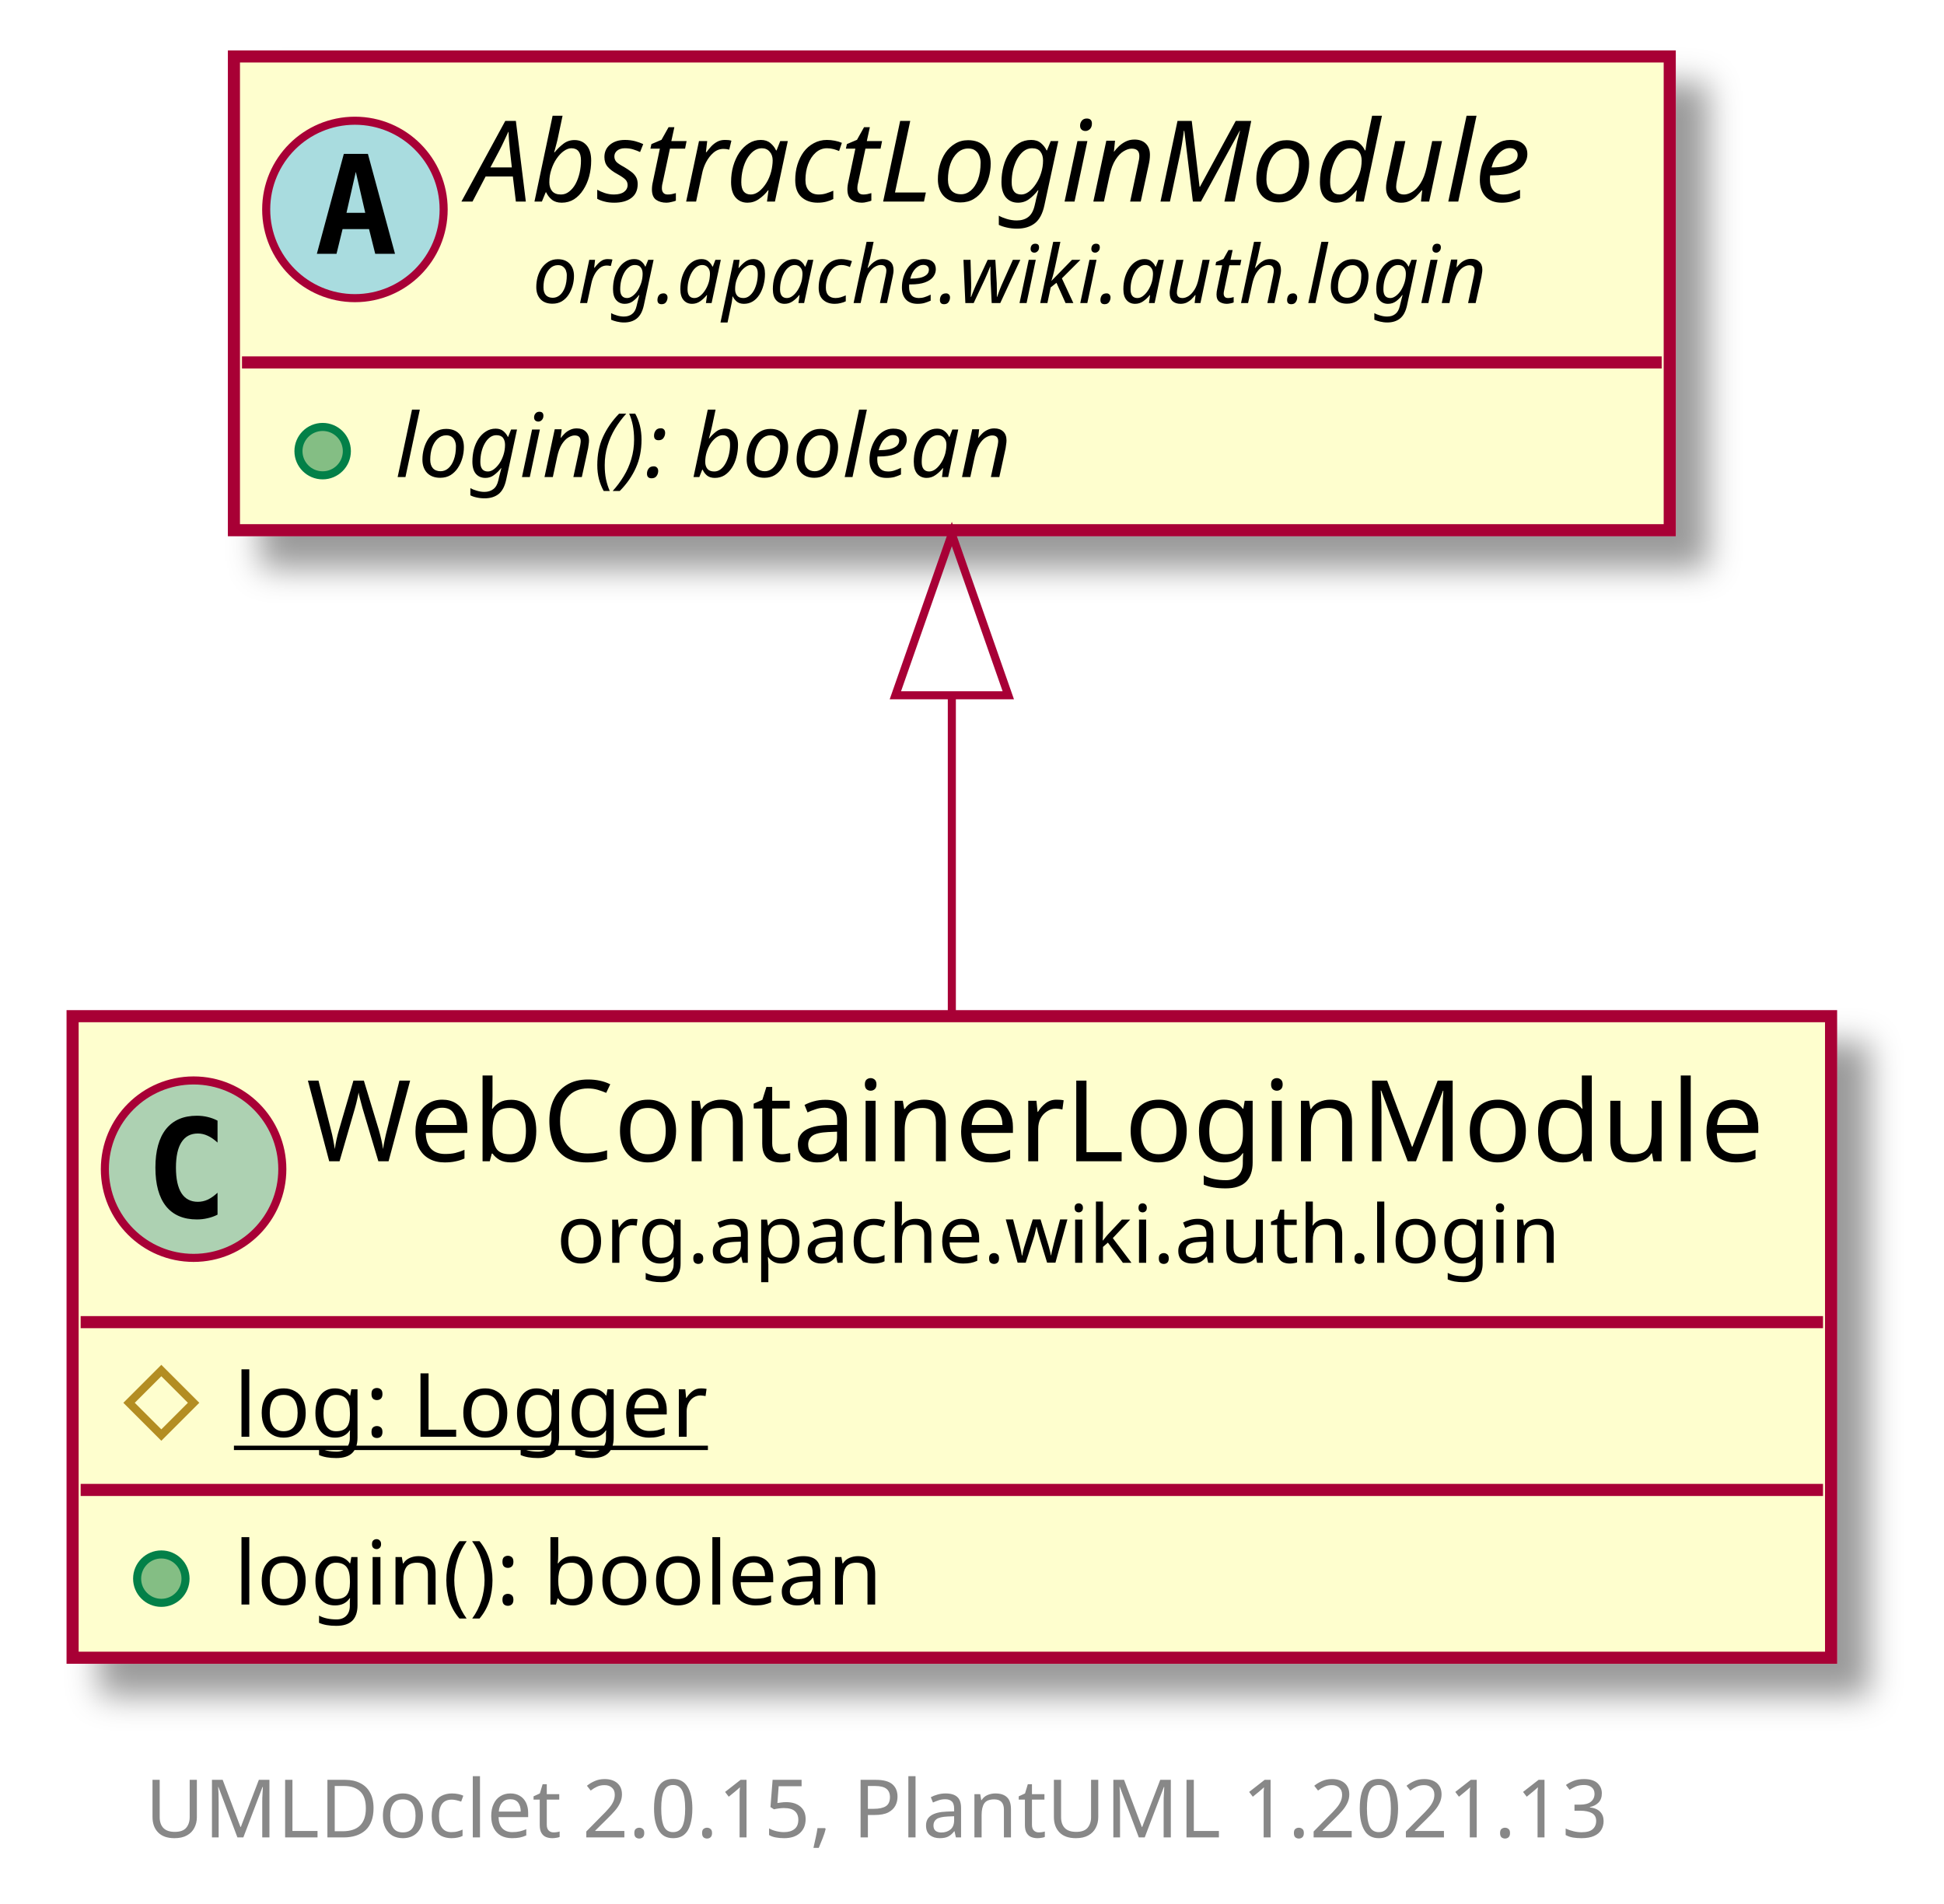
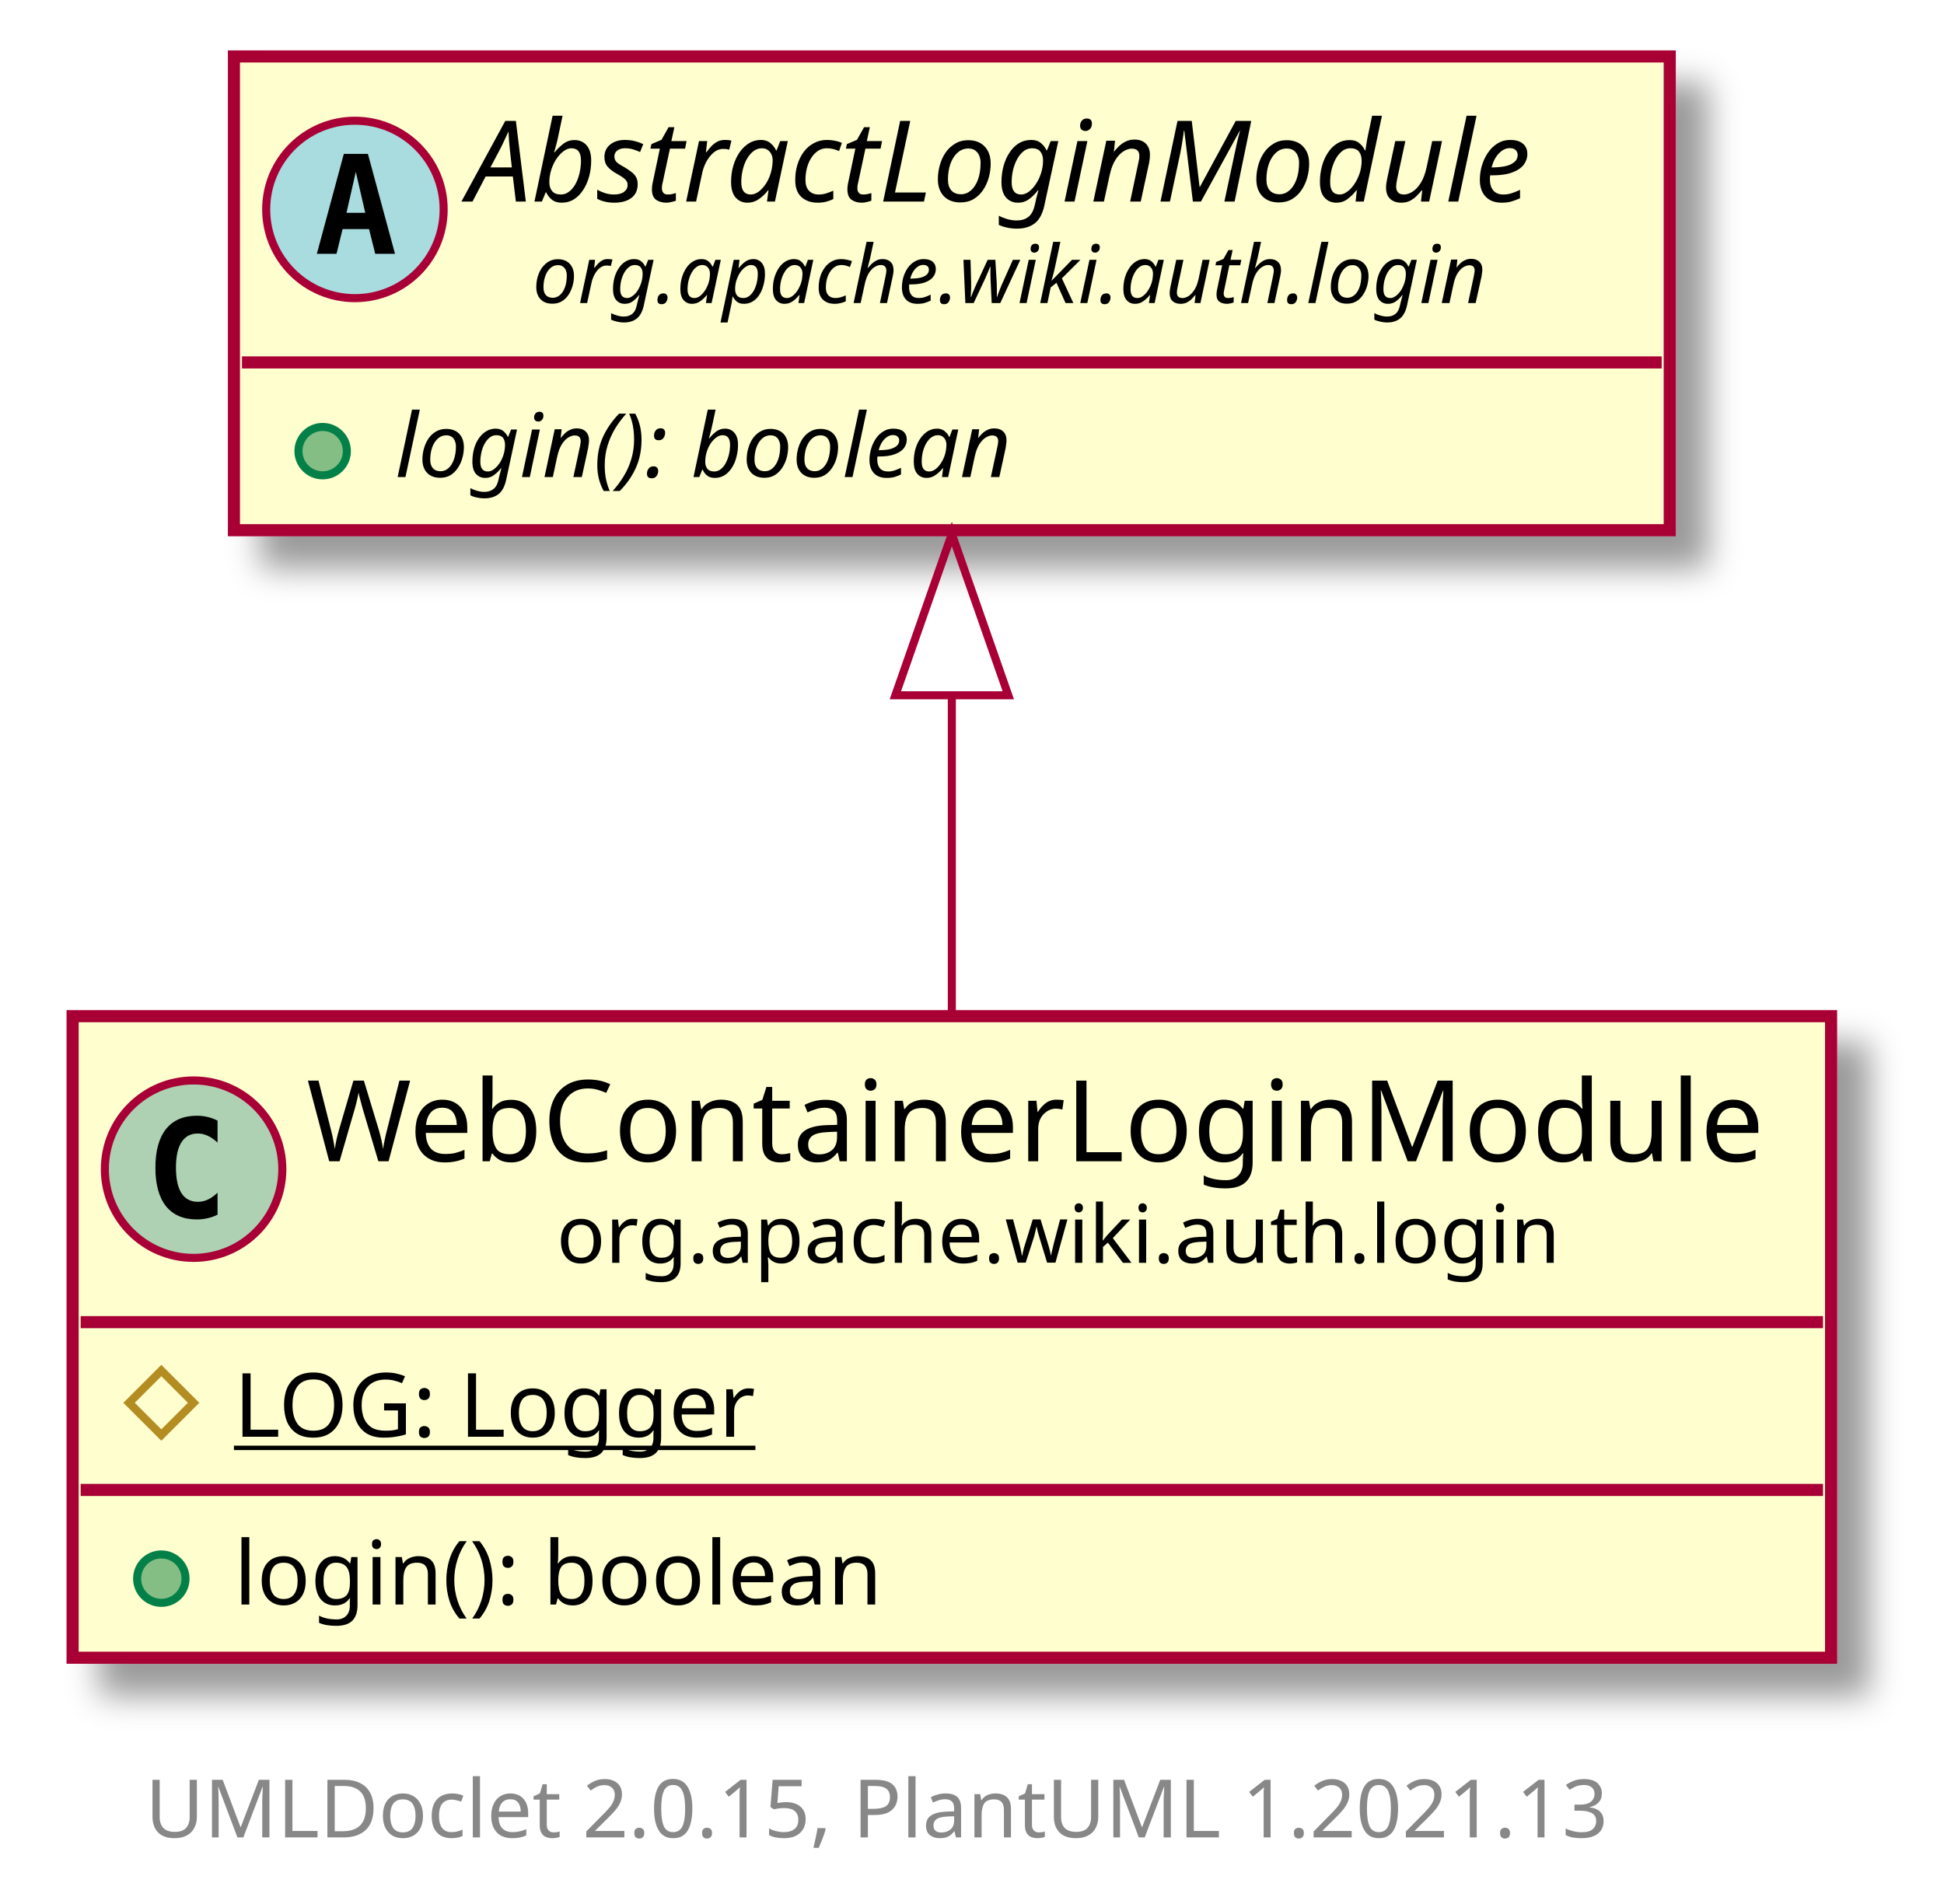
<svg xmlns="http://www.w3.org/2000/svg" xmlns:xlink="http://www.w3.org/1999/xlink" contentScriptType="application/ecmascript" contentStyleType="text/css" height="236px" preserveAspectRatio="none" style="width:241px;height:236px;background:#FFFFFF;" version="1.1" viewBox="0 0 241 236" width="241px" zoomAndPan="magnify">
  <defs>
-     <filter height="300%" id="fqchlwbctg6ca" width="300%" x="-1" y="-1">
+     <filter height="300%" id="fvrnfdcv0g1tm" width="300%" x="-1" y="-1">
      <feGaussianBlur result="blurOut" stdDeviation="2.0" />
      <feColorMatrix in="blurOut" result="blurOut2" type="matrix" values="0 0 0 0 0 0 0 0 0 0 0 0 0 0 0 0 0 0 .4 0" />
      <feOffset dx="4.0" dy="4.0" in="blurOut2" result="blurOut3" />
      <feBlend in="SourceGraphic" in2="blurOut3" mode="normal" />
    </filter>
  </defs>
  <g>
    <a href="WebContainerLoginModule.html" target="_top" title="WebContainerLoginModule.html" xlink:actuate="onRequest" xlink:href="WebContainerLoginModule.html" xlink:show="new" xlink:title="WebContainerLoginModule.html" xlink:type="simple">
-       <rect codeLine="5" fill="#FEFECE" filter="url(#fqchlwbctg6ca)" height="79.547" id="org.apache.wiki.auth.login.WebContainerLoginModule" style="stroke:#A80036;stroke-width:1.5;" width="218" x="9" y="126" />
+       <rect codeLine="5" fill="#FEFECE" filter="url(#fvrnfdcv0g1tm)" height="79.547" id="org.apache.wiki.auth.login.WebContainerLoginModule" style="stroke:#A80036;stroke-width:1.5;" width="218" x="9" y="126" />
      <ellipse cx="24" cy="144.969" fill="#ADD1B2" rx="11" ry="11" style="stroke:#A80036;stroke-width:1.0;" />
      <path d="M26.969,150.609 Q26.391,150.906 25.75,151.047 Q25.109,151.203 24.406,151.203 Q21.906,151.203 20.578,149.562 Q19.266,147.906 19.266,144.781 Q19.266,141.656 20.578,140 Q21.906,138.344 24.406,138.344 Q25.109,138.344 25.75,138.5 Q26.406,138.656 26.969,138.953 L26.969,141.672 Q26.344,141.094 25.75,140.828 Q25.156,140.547 24.531,140.547 Q23.188,140.547 22.5,141.625 Q21.812,142.688 21.812,144.781 Q21.812,146.875 22.5,147.953 Q23.188,149.016 24.531,149.016 Q25.156,149.016 25.75,148.75 Q26.344,148.469 26.969,147.891 L26.969,150.609 Z " fill="#000000" />
      <text fill="#000000" font-family="sans-serif" font-size="14" lengthAdjust="spacing" textLength="186" x="38" y="143.995">WebContainerLoginModule</text>
      <text fill="#000000" font-family="sans-serif" font-size="10" lengthAdjust="spacing" textLength="124" x="69" y="156.579">org.apache.wiki.auth.login</text>
      <line style="stroke:#A80036;stroke-width:1.5;" x1="10" x2="226" y1="163.938" y2="163.938" />
      <polygon fill="none" points="20,169.938,24,173.938,20,177.938,16,173.938" style="stroke:#B38D22;stroke-width:1.0;" />
-       <text fill="#000000" font-family="sans-serif" font-size="11" lengthAdjust="spacing" text-decoration="underline" textLength="64" x="29" y="178.148">log: Logger</text>
+       <text fill="#000000" font-family="sans-serif" font-size="11" lengthAdjust="spacing" text-decoration="underline" textLength="71" x="29" y="178.148">LOG: Logger</text>
      <line style="stroke:#A80036;stroke-width:1.5;" x1="10" x2="226" y1="184.742" y2="184.742" />
      <ellipse cx="20" cy="195.742" fill="#84BE84" rx="3" ry="3" style="stroke:#038048;stroke-width:1.0;" />
      <text fill="#000000" font-family="sans-serif" font-size="11" lengthAdjust="spacing" textLength="88" x="29" y="198.953">login(): boolean</text>
    </a>
    <a href="AbstractLoginModule.html" target="_top" title="AbstractLoginModule.html" xlink:actuate="onRequest" xlink:href="AbstractLoginModule.html" xlink:show="new" xlink:title="AbstractLoginModule.html" xlink:type="simple">
-       <rect codeLine="10" fill="#FEFECE" filter="url(#fqchlwbctg6ca)" height="58.742" id="org.apache.wiki.auth.login.AbstractLoginModule" style="stroke:#A80036;stroke-width:1.5;" width="178" x="29" y="7" />
+       <rect codeLine="10" fill="#FEFECE" filter="url(#fvrnfdcv0g1tm)" height="58.742" id="org.apache.wiki.auth.login.AbstractLoginModule" style="stroke:#A80036;stroke-width:1.5;" width="178" x="29" y="7" />
      <ellipse cx="44" cy="25.969" fill="#A9DCDF" rx="11" ry="11" style="stroke:#A80036;stroke-width:1.0;" />
      <path d="M44.109,21.312 L42.953,26.391 L45.281,26.391 L44.109,21.312 Z M42.625,19.078 L45.609,19.078 L48.969,31.469 L46.516,31.469 L45.75,28.406 L42.469,28.406 L41.719,31.469 L39.281,31.469 L42.625,19.078 Z " fill="#000000" />
      <text fill="#000000" font-family="sans-serif" font-size="14" font-style="italic" lengthAdjust="spacing" textLength="146" x="58" y="24.995">AbstractLoginModule</text>
      <text fill="#000000" font-family="sans-serif" font-size="10" font-style="italic" lengthAdjust="spacing" textLength="130" x="66" y="37.579">org.apache.wiki.auth.login</text>
      <line style="stroke:#A80036;stroke-width:1.5;" x1="30" x2="206" y1="44.938" y2="44.938" />
      <ellipse cx="40" cy="55.938" fill="#84BE84" rx="3" ry="3" style="stroke:#038048;stroke-width:1.0;" />
      <text fill="#000000" font-family="sans-serif" font-size="11" font-style="italic" lengthAdjust="spacing" textLength="88" x="49" y="59.148">login(): boolean</text>
    </a>
    <path codeLine="14" d="M118,86.273 C118,99.293 118,113.169 118,125.633 " fill="none" id="org.apache.wiki.auth.login.AbstractLoginModule-backto-org.apache.wiki.auth.login.WebContainerLoginModule" style="stroke:#A80036;stroke-width:1.0;" />
    <polygon fill="none" points="111,86.21,118,66.21,125,86.21,111,86.21" style="stroke:#A80036;stroke-width:1.0;" />
    <text fill="#888888" font-family="sans-serif" font-size="10" lengthAdjust="spacing" textLength="192" x="18" y="227.829">UMLDoclet 2.0.15, PlantUML 1.2021.13</text>
  </g>
</svg>
